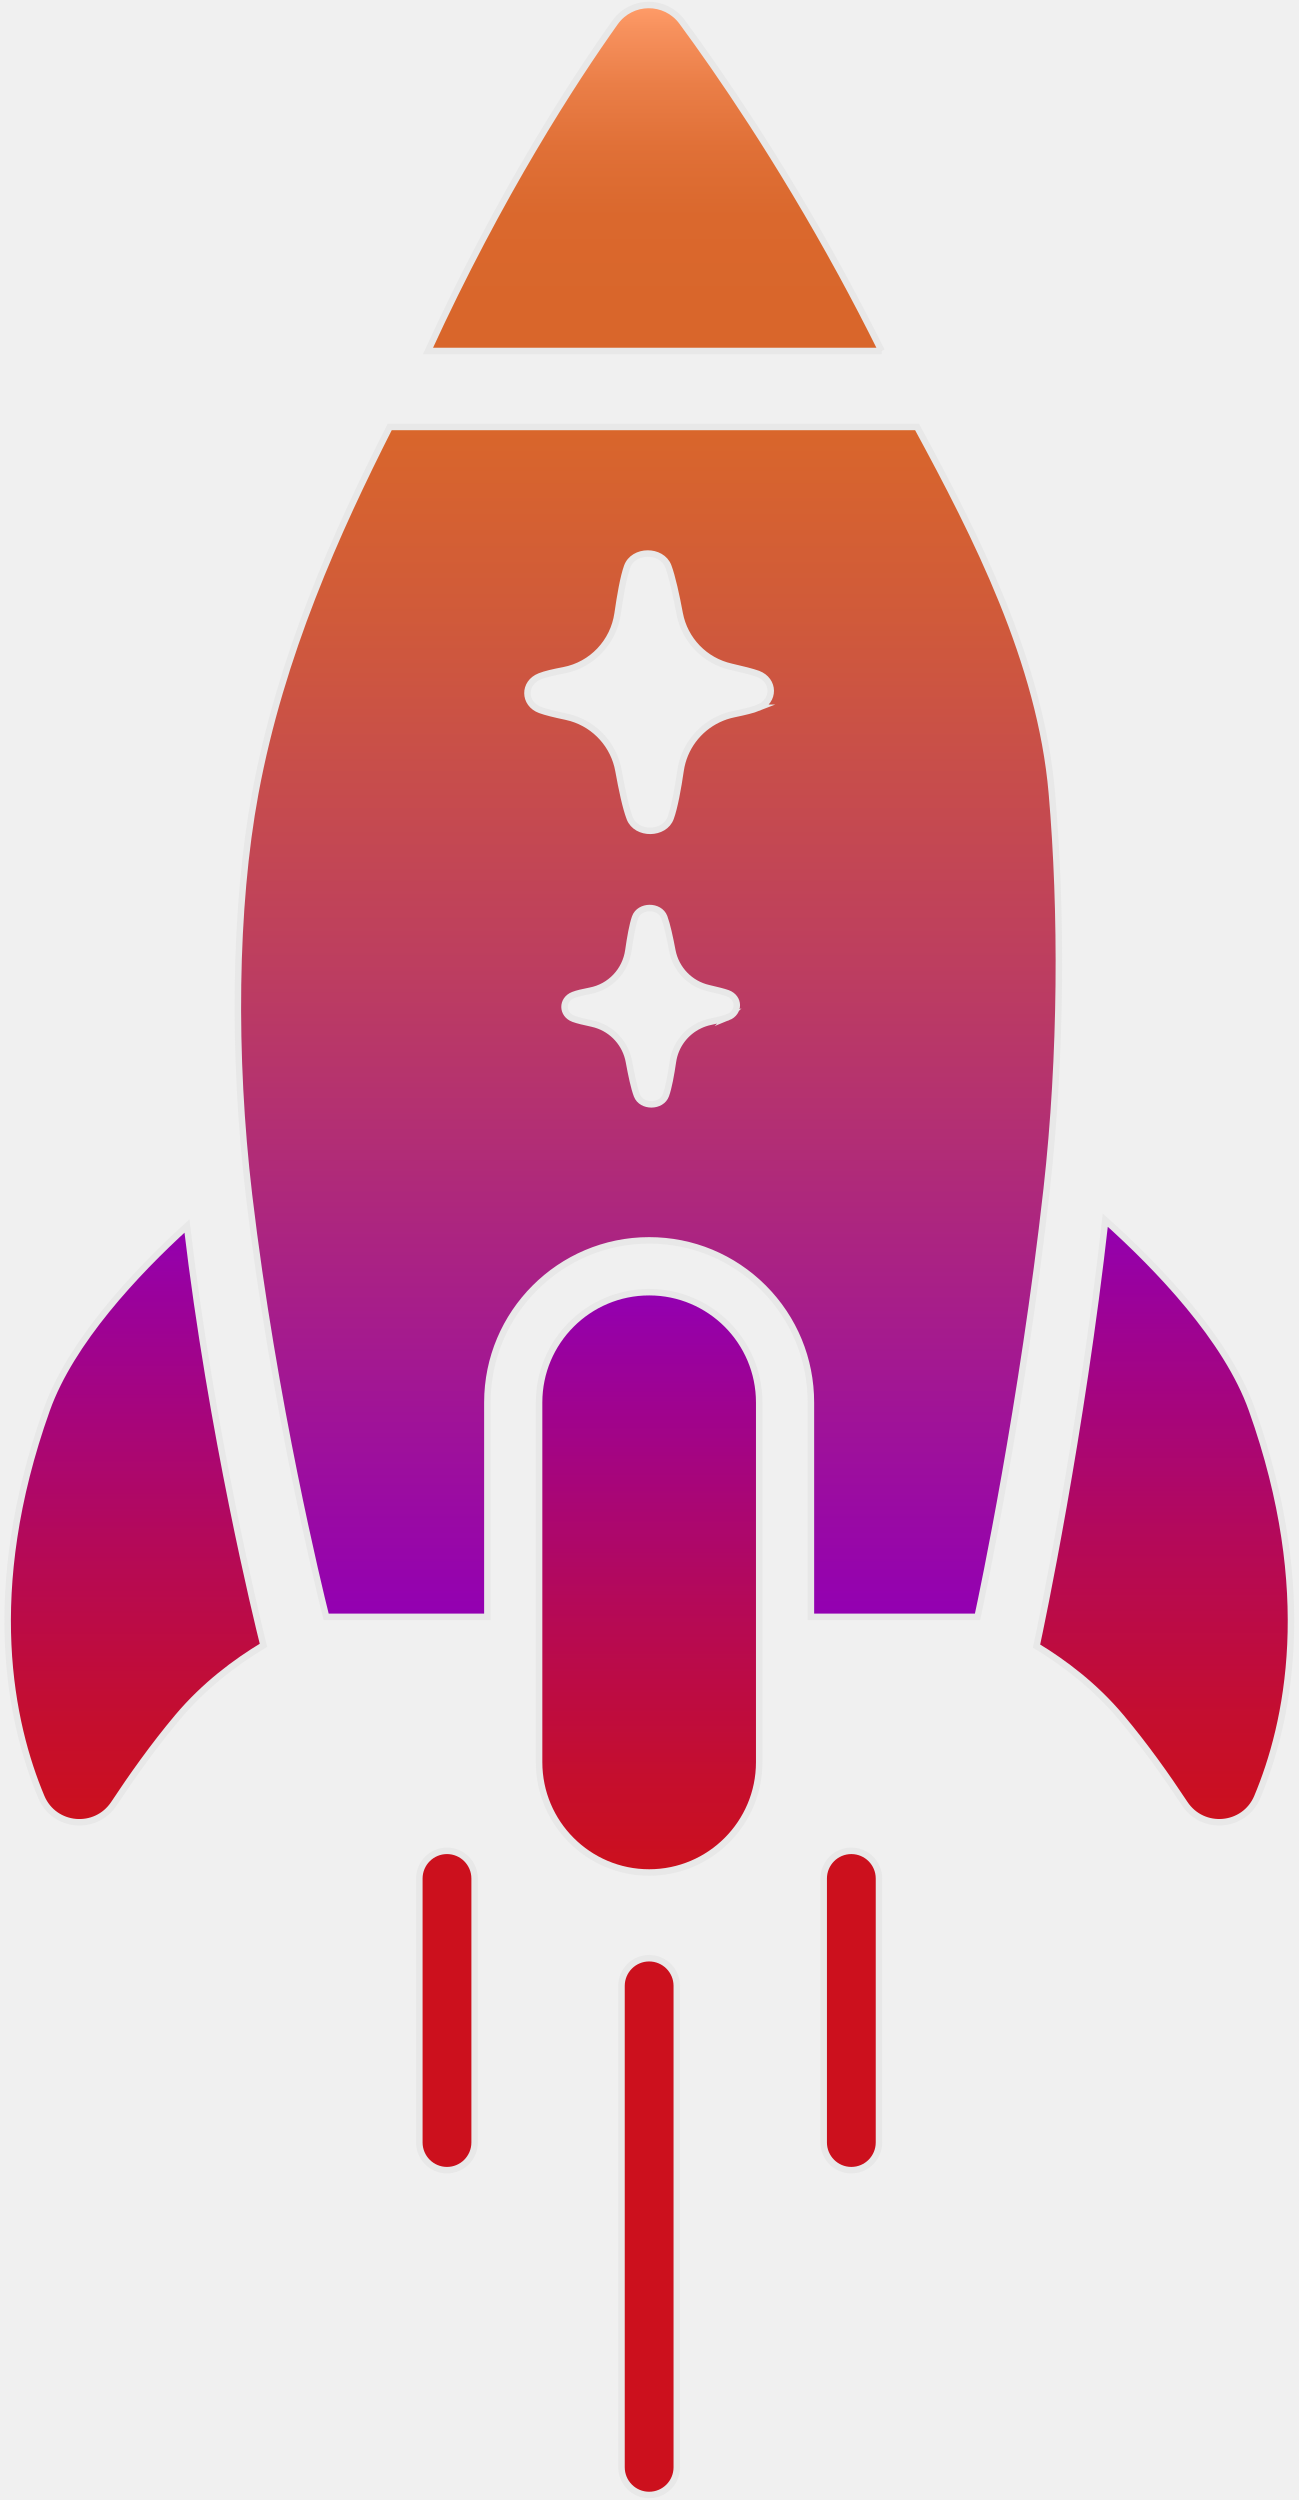
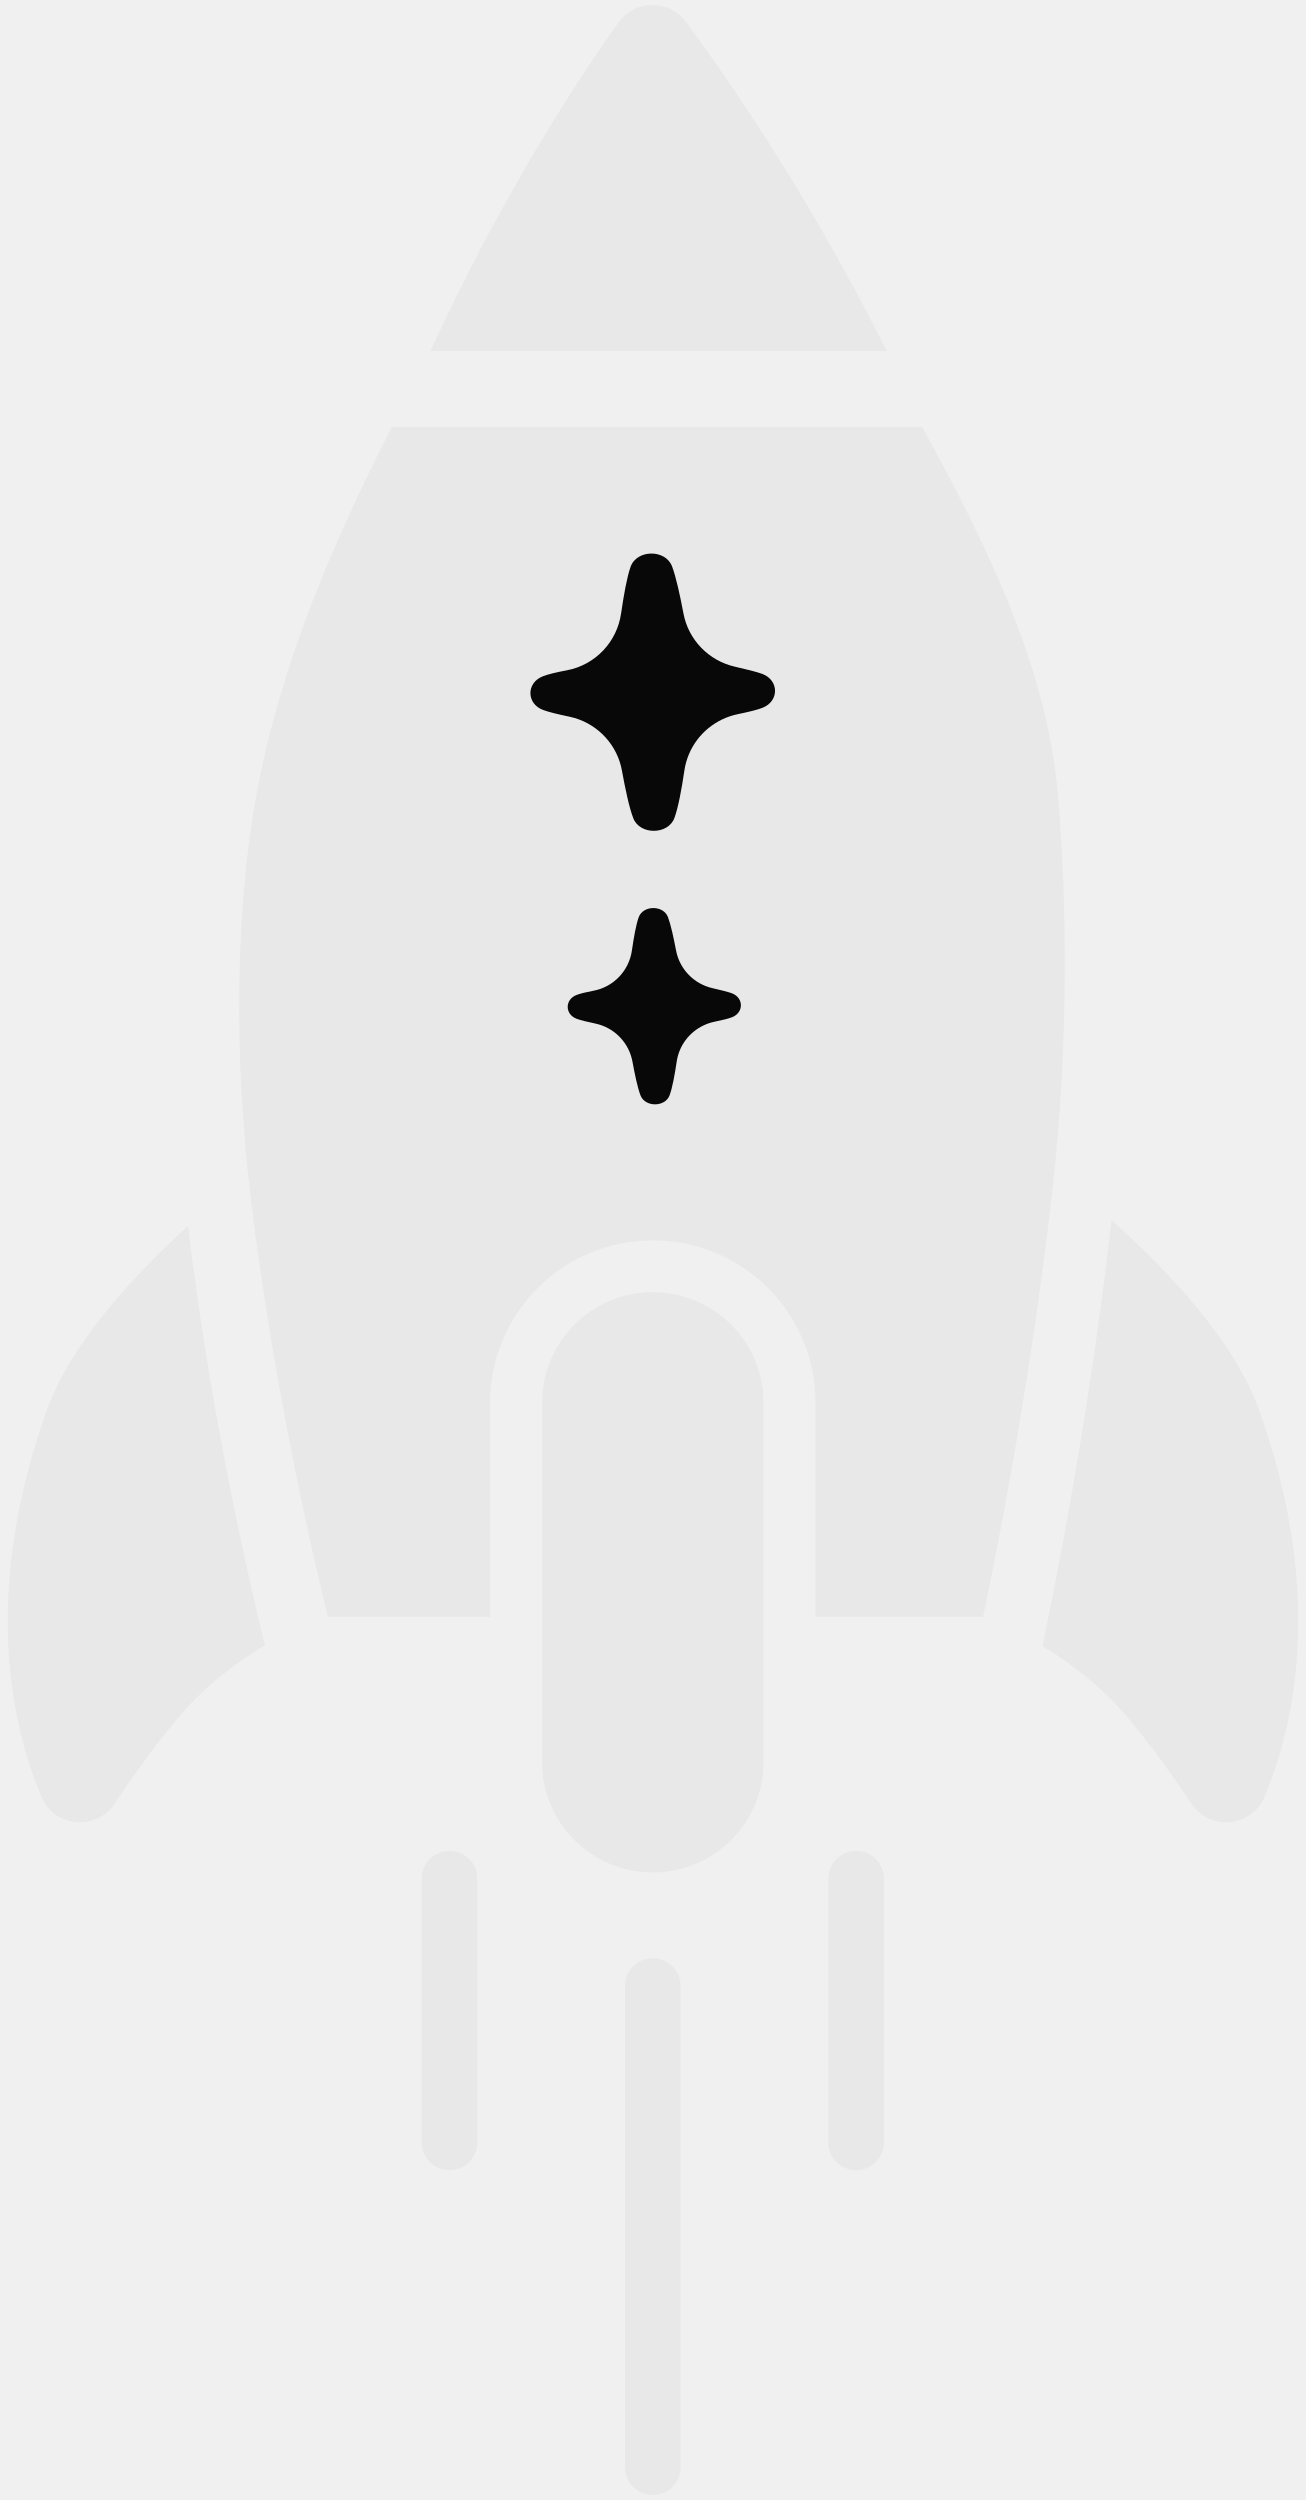
- <svg xmlns="http://www.w3.org/2000/svg" width="200" height="385" viewBox="0 0 200 385" fill="none">
-   <g clip-path="url(#clip0_504_22)">
-     <path d="M135.779 54.05H65.906C77.028 29.784 88.373 12.385 94.723 3.45C97.24 -0.089 102.461 -0.131 105.035 3.365C110.6 10.93 119.945 24.474 129.556 42.1C131.625 45.9 133.71 49.888 135.775 54.05H135.779Z" fill="url(#paint0_linear_504_22)" stroke="#E8E8E8" stroke-miterlimit="10" />
-     <path d="M40.573 253.376C36.269 255.96 31.448 259.575 27.371 264.426C23.64 268.865 20.218 273.712 17.556 277.754C14.75 282.009 8.342 281.443 6.369 276.746C1.667 265.542 -2.826 245.214 7.201 217.086C10.939 206.614 20.897 196.007 28.789 188.808C32.569 220.782 39.637 249.646 40.573 253.376Z" fill="url(#paint1_linear_504_22)" stroke="#E8E8E8" stroke-miterlimit="10" />
-     <path d="M161.989 122.145C160.232 101.944 150.366 82.613 141.226 65.75H60.016C51.862 81.862 43.276 100.839 39.314 122.145C36.047 139.74 35.808 162.582 38.343 184.018C42.124 215.993 49.191 244.856 50.127 248.591C50.193 248.864 50.228 248.999 50.228 248.999H75.056V215.981C75.056 202.213 86.232 191.018 99.97 191.018C106.617 191.018 112.867 193.613 117.584 198.321C122.289 203.045 124.879 209.313 124.879 215.981V248.999H150.544C150.544 248.999 150.567 248.902 150.602 248.71C151.291 245.518 157.48 216.201 161.191 183.121C163.511 162.439 163.561 140.298 161.989 122.145ZM112.12 156.649C111.553 156.876 110.544 157.118 109.43 157.346C108.84 157.469 108.274 157.657 107.742 157.915C105.565 158.951 103.989 161.022 103.63 163.49C103.341 165.469 102.968 167.517 102.555 168.649C101.896 170.52 98.798 170.551 98.089 168.695C97.646 167.544 97.218 165.484 96.86 163.521C96.37 160.776 94.374 158.554 91.734 157.773C91.538 157.711 91.338 157.661 91.133 157.619C89.985 157.38 88.921 157.122 88.324 156.899C86.494 156.225 86.471 153.934 88.289 153.226C88.844 153.003 89.819 152.776 90.894 152.572C93.977 151.986 96.328 149.484 96.771 146.373C97.052 144.402 97.407 142.384 97.804 141.272C98.474 139.381 101.573 139.355 102.293 141.226C102.725 142.377 103.168 144.429 103.534 146.373C104.077 149.257 106.282 151.54 109.141 152.183C110.343 152.46 111.465 152.737 112.077 152.96C113.912 153.653 113.931 155.929 112.116 156.653L112.12 156.649ZM116.802 108.993C116 109.313 114.575 109.656 113.006 109.979C112.17 110.152 111.368 110.422 110.621 110.78C107.546 112.243 105.322 115.169 104.81 118.653C104.401 121.448 103.873 124.343 103.291 125.941C102.363 128.586 97.985 128.628 96.983 126.01C96.355 124.382 95.75 121.475 95.249 118.699C94.559 114.818 91.734 111.688 88.008 110.576C87.731 110.491 87.445 110.418 87.156 110.36C85.534 110.025 84.031 109.659 83.183 109.34C80.602 108.389 80.567 105.151 83.133 104.15C83.916 103.831 85.295 103.511 86.814 103.226C91.168 102.398 94.486 98.864 95.114 94.475C95.515 91.692 96.012 88.843 96.575 87.272C97.526 84.6 101.9 84.561 102.918 87.206C103.526 88.831 104.155 91.73 104.667 94.475C105.434 98.552 108.551 101.771 112.586 102.679C114.286 103.068 115.869 103.461 116.733 103.777C119.322 104.755 119.353 107.973 116.787 108.993H116.802Z" fill="url(#paint2_linear_504_22)" stroke="#E8E8E8" stroke-miterlimit="10" />
-     <path d="M193.625 276.742C191.652 281.439 185.243 282.005 182.438 277.751C179.633 273.496 176.349 268.861 172.623 264.422C168.612 259.644 163.879 256.071 159.625 253.496C160.315 250.304 166.504 220.986 170.215 187.903C178.245 195.099 188.904 206.16 192.793 217.078C202.816 245.206 198.326 265.534 193.625 276.738V276.742Z" fill="url(#paint3_linear_504_22)" stroke="#E8E8E8" stroke-miterlimit="10" />
-     <path d="M116.919 215.981V271.379C116.919 280.757 109.328 288.365 99.971 288.365C90.615 288.365 83.019 280.757 83.019 271.379V215.981C83.019 206.603 90.611 198.995 99.971 198.995C104.653 198.995 108.889 200.901 111.956 203.969C115.023 207.045 116.919 211.292 116.919 215.981Z" fill="url(#paint4_linear_504_22)" stroke="#E8E8E8" stroke-miterlimit="10" />
-     <path d="M99.969 384.23C97.618 384.23 95.711 382.32 95.711 379.964V305.829C95.711 303.472 97.618 301.563 99.969 301.563C102.32 301.563 104.227 303.472 104.227 305.829V379.964C104.227 382.32 102.32 384.23 99.969 384.23Z" fill="#CC101D" stroke="#E8E8E8" stroke-miterlimit="10" />
-     <path d="M68.836 334.207C66.486 334.207 64.578 332.297 64.578 329.941V289.293C64.578 286.937 66.486 285.027 68.836 285.027C71.187 285.027 73.094 286.937 73.094 289.293V329.941C73.094 332.297 71.187 334.207 68.836 334.207Z" fill="#CC101D" stroke="#E8E8E8" stroke-miterlimit="10" />
-     <path d="M131.106 334.207C128.755 334.207 126.848 332.297 126.848 329.941V289.293C126.848 286.937 128.755 285.027 131.106 285.027C133.457 285.027 135.364 286.937 135.364 289.293V329.941C135.364 332.297 133.457 334.207 131.106 334.207Z" fill="#CC101D" stroke="#E8E8E8" stroke-miterlimit="10" />
-   </g>
-   <defs>
-     <linearGradient id="paint0_linear_504_22" x1="100.843" y1="54.05" x2="100.843" y2="0.77" gradientUnits="userSpaceOnUse">
-       <stop offset="0.12" stop-color="#D9662B" />
-       <stop offset="0.39" stop-color="#DA682D" />
-       <stop offset="0.59" stop-color="#E07037" />
-       <stop offset="0.77" stop-color="#EA7E47" />
-       <stop offset="0.93" stop-color="#F7915D" />
-       <stop offset="1" stop-color="#FF9C69" />
-     </linearGradient>
-     <linearGradient id="paint1_linear_504_22" x1="20.877" y1="280.63" x2="20.877" y2="188.808" gradientUnits="userSpaceOnUse">
-       <stop stop-color="#CC101D" />
-       <stop offset="0.16" stop-color="#C50E2D" />
-       <stop offset="0.47" stop-color="#B40959" />
-       <stop offset="0.9" stop-color="#99019F" />
-       <stop offset="1" stop-color="#9300B2" />
-     </linearGradient>
-     <linearGradient id="paint2_linear_504_22" x1="99.85" y1="248.999" x2="99.85" y2="65.754" gradientUnits="userSpaceOnUse">
-       <stop stop-color="#9300B2" />
-       <stop offset="0.08" stop-color="#9909A5" />
-       <stop offset="0.52" stop-color="#BB3B63" />
-       <stop offset="0.84" stop-color="#D05A3A" />
-       <stop offset="1" stop-color="#D9662B" />
-     </linearGradient>
-     <linearGradient id="paint3_linear_504_22" x1="179.22" y1="280.63" x2="179.22" y2="187.907" gradientUnits="userSpaceOnUse">
-       <stop stop-color="#CC101D" />
-       <stop offset="0.16" stop-color="#C50E2D" />
-       <stop offset="0.47" stop-color="#B40959" />
-       <stop offset="0.9" stop-color="#99019F" />
-       <stop offset="1" stop-color="#9300B2" />
-     </linearGradient>
-     <linearGradient id="paint4_linear_504_22" x1="99.968" y1="288.361" x2="99.968" y2="198.995" gradientUnits="userSpaceOnUse">
-       <stop stop-color="#CC101D" />
-       <stop offset="0.16" stop-color="#C50E2D" />
-       <stop offset="0.47" stop-color="#B40959" />
-       <stop offset="0.9" stop-color="#99019F" />
-       <stop offset="1" stop-color="#9300B2" />
-     </linearGradient>
-     <clipPath id="clip0_504_22">
-       <rect width="200" height="385" fill="white" />
-     </clipPath>
-   </defs>
+ <svg xmlns="http://www.w3.org/2000/svg" width="175" height="335" viewBox="0 0 175 335" fill="none">
+   <path d="M118.811 47.031H57.672C67.403 25.916 77.33 10.777 82.887 3.002C85.088 -0.077 89.657 -0.114 91.91 2.928C96.779 9.511 104.956 21.296 113.365 36.632C115.176 39.939 117 43.409 118.807 47.031H118.811Z" fill="#E8E8E8" />
+   <path d="M35.504 220.47C31.738 222.718 27.52 225.864 23.952 230.085C20.688 233.947 17.694 238.165 15.364 241.682C12.909 245.384 7.302 244.892 5.576 240.805C1.462 231.056 -2.47 213.368 6.304 188.893C9.575 179.781 18.288 170.552 25.193 164.287C28.501 192.109 34.685 217.224 35.504 220.47Z" fill="#E8E8E8" />
+   <path d="M141.741 106.282C140.203 88.705 131.571 71.884 123.573 57.211H52.514C45.379 71.231 37.867 87.743 34.401 106.282C31.541 121.592 31.332 141.467 33.551 160.12C36.859 187.942 43.043 213.057 43.862 216.306C43.919 216.544 43.95 216.661 43.95 216.661H65.675V187.932C65.675 175.952 75.453 166.21 87.474 166.21C93.29 166.21 98.76 168.468 102.887 172.565C107.004 176.676 109.27 182.129 109.27 187.932V216.661H131.726C131.726 216.661 131.746 216.578 131.777 216.41C132.38 213.633 137.796 188.123 141.043 159.339C143.073 141.343 143.116 122.077 141.741 106.282ZM98.105 136.305C97.61 136.502 96.726 136.714 95.752 136.911C95.236 137.018 94.74 137.183 94.275 137.407C92.37 138.308 90.991 140.11 90.677 142.258C90.424 143.98 90.097 145.762 89.736 146.747C89.16 148.375 86.449 148.402 85.828 146.787C85.441 145.785 85.066 143.993 84.753 142.285C84.325 139.896 82.578 137.963 80.268 137.283C80.096 137.229 79.921 137.186 79.742 137.149C78.737 136.941 77.807 136.717 77.284 136.523C75.682 135.936 75.662 133.943 77.254 133.327C77.739 133.132 78.592 132.935 79.533 132.757C82.231 132.248 84.287 130.07 84.675 127.364C84.921 125.648 85.232 123.893 85.579 122.925C86.166 121.28 88.877 121.257 89.507 122.885C89.885 123.886 90.272 125.672 90.593 127.364C91.068 129.873 92.997 131.859 95.499 132.419C96.551 132.66 97.532 132.901 98.068 133.096C99.673 133.699 99.69 135.678 98.102 136.308L98.105 136.305ZM102.202 94.838C101.501 95.117 100.253 95.415 98.881 95.696C98.149 95.847 97.448 96.081 96.794 96.393C94.103 97.666 92.157 100.212 91.709 103.244C91.352 105.676 90.89 108.195 90.38 109.585C89.568 111.887 85.737 111.924 84.861 109.646C84.311 108.228 83.782 105.699 83.343 103.284C82.74 99.907 80.268 97.183 77.008 96.215C76.765 96.142 76.515 96.078 76.262 96.028C74.843 95.736 73.528 95.418 72.786 95.14C70.527 94.313 70.496 91.495 72.742 90.624C73.427 90.346 74.634 90.068 75.962 89.82C79.772 89.1 82.676 86.025 83.225 82.206C83.576 79.784 84.011 77.305 84.503 75.938C85.336 73.613 89.163 73.579 90.053 75.881C90.586 77.295 91.136 79.817 91.584 82.206C92.255 85.753 94.983 88.554 98.513 89.344C100 89.683 101.386 90.025 102.141 90.299C104.407 91.15 104.434 93.951 102.189 94.838H102.202Z" fill="#E8E8E8" />
+   <path d="M98.105 136.305C97.61 136.502 96.726 136.714 95.752 136.911C95.236 137.018 94.74 137.183 94.275 137.407C92.37 138.308 90.991 140.11 90.677 142.258C90.424 143.98 90.097 145.762 89.736 146.747C89.16 148.375 86.449 148.402 85.828 146.787C85.441 145.785 85.066 143.993 84.753 142.285C84.325 139.896 82.578 137.963 80.268 137.283C80.096 137.229 79.921 137.186 79.742 137.149C78.737 136.941 77.807 136.717 77.284 136.523C75.682 135.936 75.662 133.943 77.254 133.327C77.739 133.132 78.592 132.935 79.533 132.757C82.231 132.248 84.287 130.07 84.675 127.364C84.921 125.648 85.232 123.893 85.579 122.925C86.166 121.28 88.877 121.257 89.507 122.885C89.885 123.886 90.272 125.672 90.593 127.364C91.068 129.873 92.997 131.859 95.499 132.419C96.551 132.66 97.532 132.901 98.068 133.096C99.673 133.699 99.69 135.678 98.102 136.308L98.105 136.305Z" fill="#080808" />
+   <path d="M102.202 94.838C101.501 95.117 100.253 95.415 98.881 95.696C98.149 95.847 97.448 96.081 96.794 96.393C94.103 97.666 92.157 100.212 91.709 103.244C91.352 105.676 90.89 108.195 90.38 109.585C89.568 111.887 85.737 111.924 84.861 109.646C84.311 108.228 83.782 105.699 83.343 103.284C82.74 99.907 80.268 97.183 77.008 96.215C76.765 96.142 76.515 96.078 76.262 96.028C74.843 95.736 73.528 95.418 72.786 95.14C70.527 94.313 70.496 91.495 72.742 90.624C73.427 90.346 74.634 90.068 75.962 89.82C79.772 89.1 82.676 86.025 83.225 82.206C83.576 79.784 84.011 77.305 84.503 75.938C85.336 73.613 89.163 73.579 90.053 75.881C90.586 77.295 91.136 79.817 91.584 82.206C92.255 85.753 94.983 88.554 98.513 89.344C100 89.683 101.386 90.025 102.141 90.299C104.407 91.15 104.434 93.951 102.189 94.838H102.202Z" fill="#080808" />
+   <path d="M169.426 240.801C167.699 244.888 162.092 245.381 159.637 241.679C157.183 237.977 154.31 233.944 151.049 230.081C147.539 225.924 143.398 222.815 139.676 220.574C140.279 217.797 145.695 192.287 148.942 163.5C155.969 169.761 165.295 179.386 168.697 188.886C177.468 213.362 173.539 231.05 169.426 240.798V240.801Z" fill="#E8E8E8" />
+   <path d="M102.307 187.932V236.135C102.307 244.295 95.664 250.915 87.477 250.915C79.29 250.915 72.644 244.295 72.644 236.135V187.932C72.644 179.771 79.287 173.151 87.477 173.151C91.574 173.151 95.28 174.81 97.964 177.48C100.648 180.156 102.307 183.851 102.307 187.932Z" fill="#E8E8E8" />
+   <path d="M87.476 334.33C85.419 334.33 83.75 332.668 83.75 330.618V266.111C83.75 264.06 85.419 262.399 87.476 262.399C89.533 262.399 91.202 264.06 91.202 266.111V330.618C91.202 332.668 89.533 334.33 87.476 334.33Z" fill="#E8E8E8" />
+   <path d="M60.234 290.804C58.177 290.804 56.508 289.142 56.508 287.092V251.722C56.508 249.672 58.177 248.011 60.234 248.011C62.291 248.011 63.96 249.672 63.96 251.722V287.092C63.96 289.142 62.291 290.804 60.234 290.804Z" fill="#E8E8E8" />
+   <path d="M114.718 290.804C112.661 290.804 110.992 289.142 110.992 287.092V251.722C110.992 249.672 112.661 248.011 114.718 248.011C116.775 248.011 118.444 249.672 118.444 251.722V287.092C118.444 289.142 116.775 290.804 114.718 290.804Z" fill="#E8E8E8" />
</svg>
